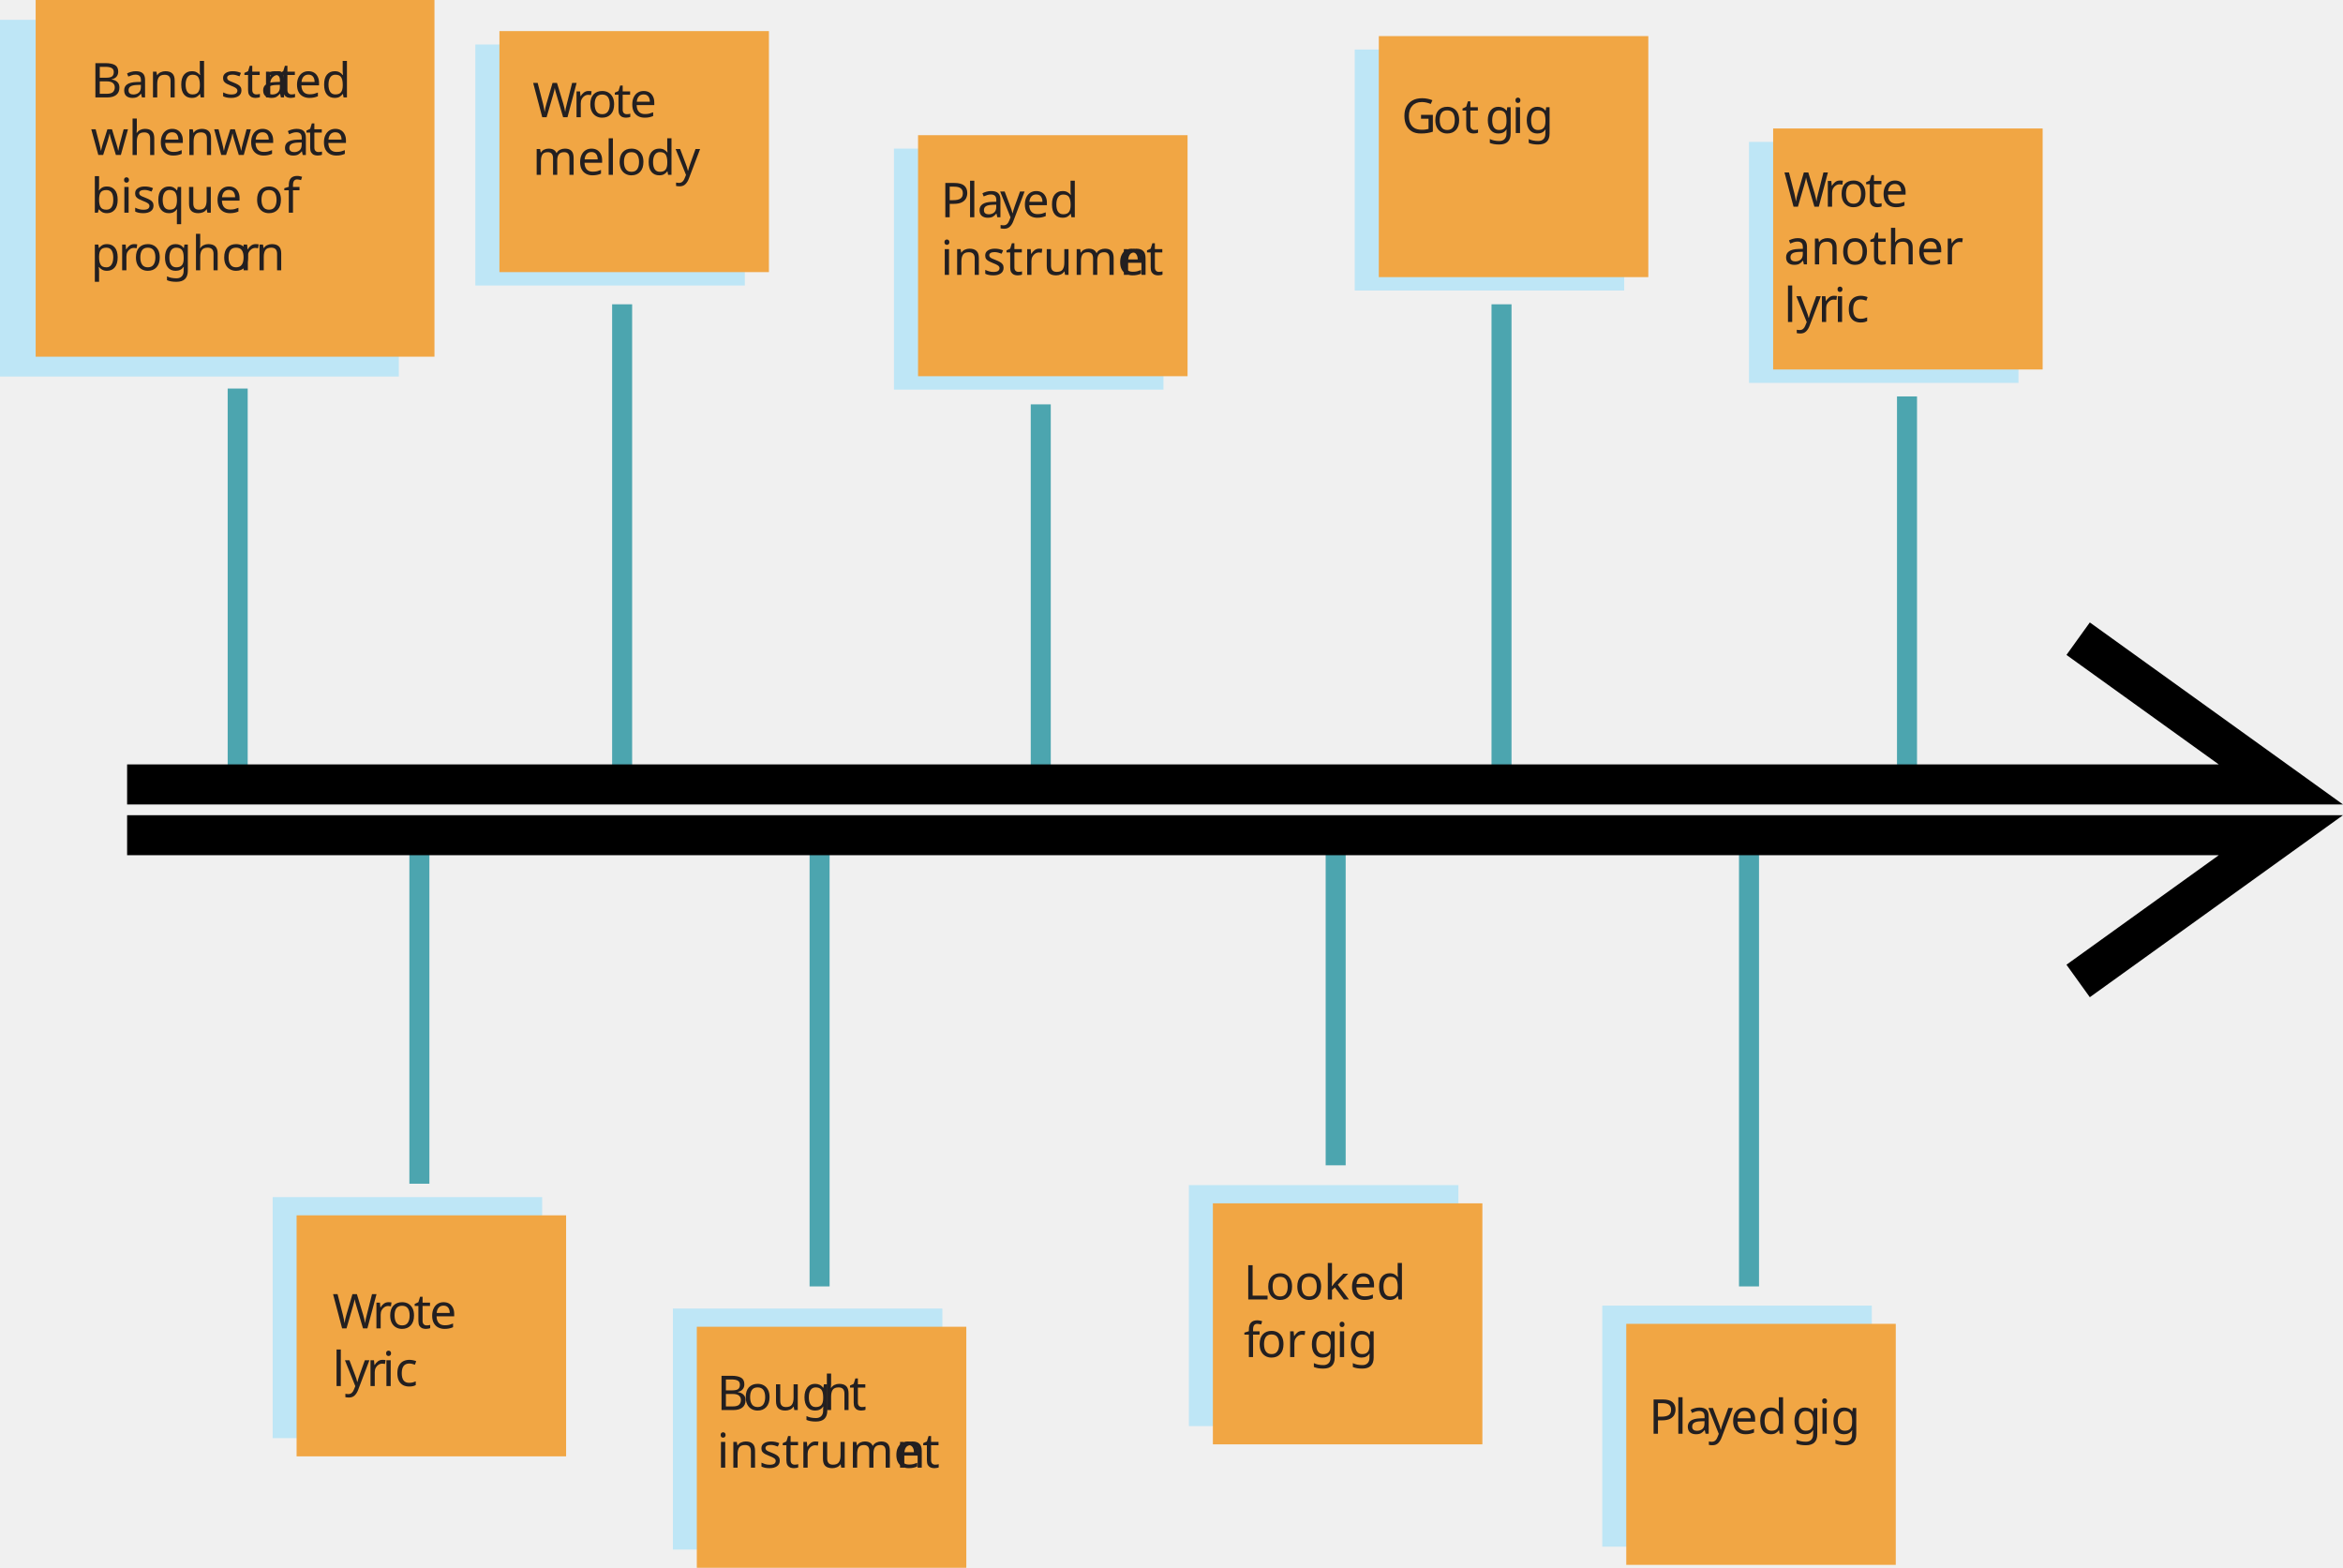
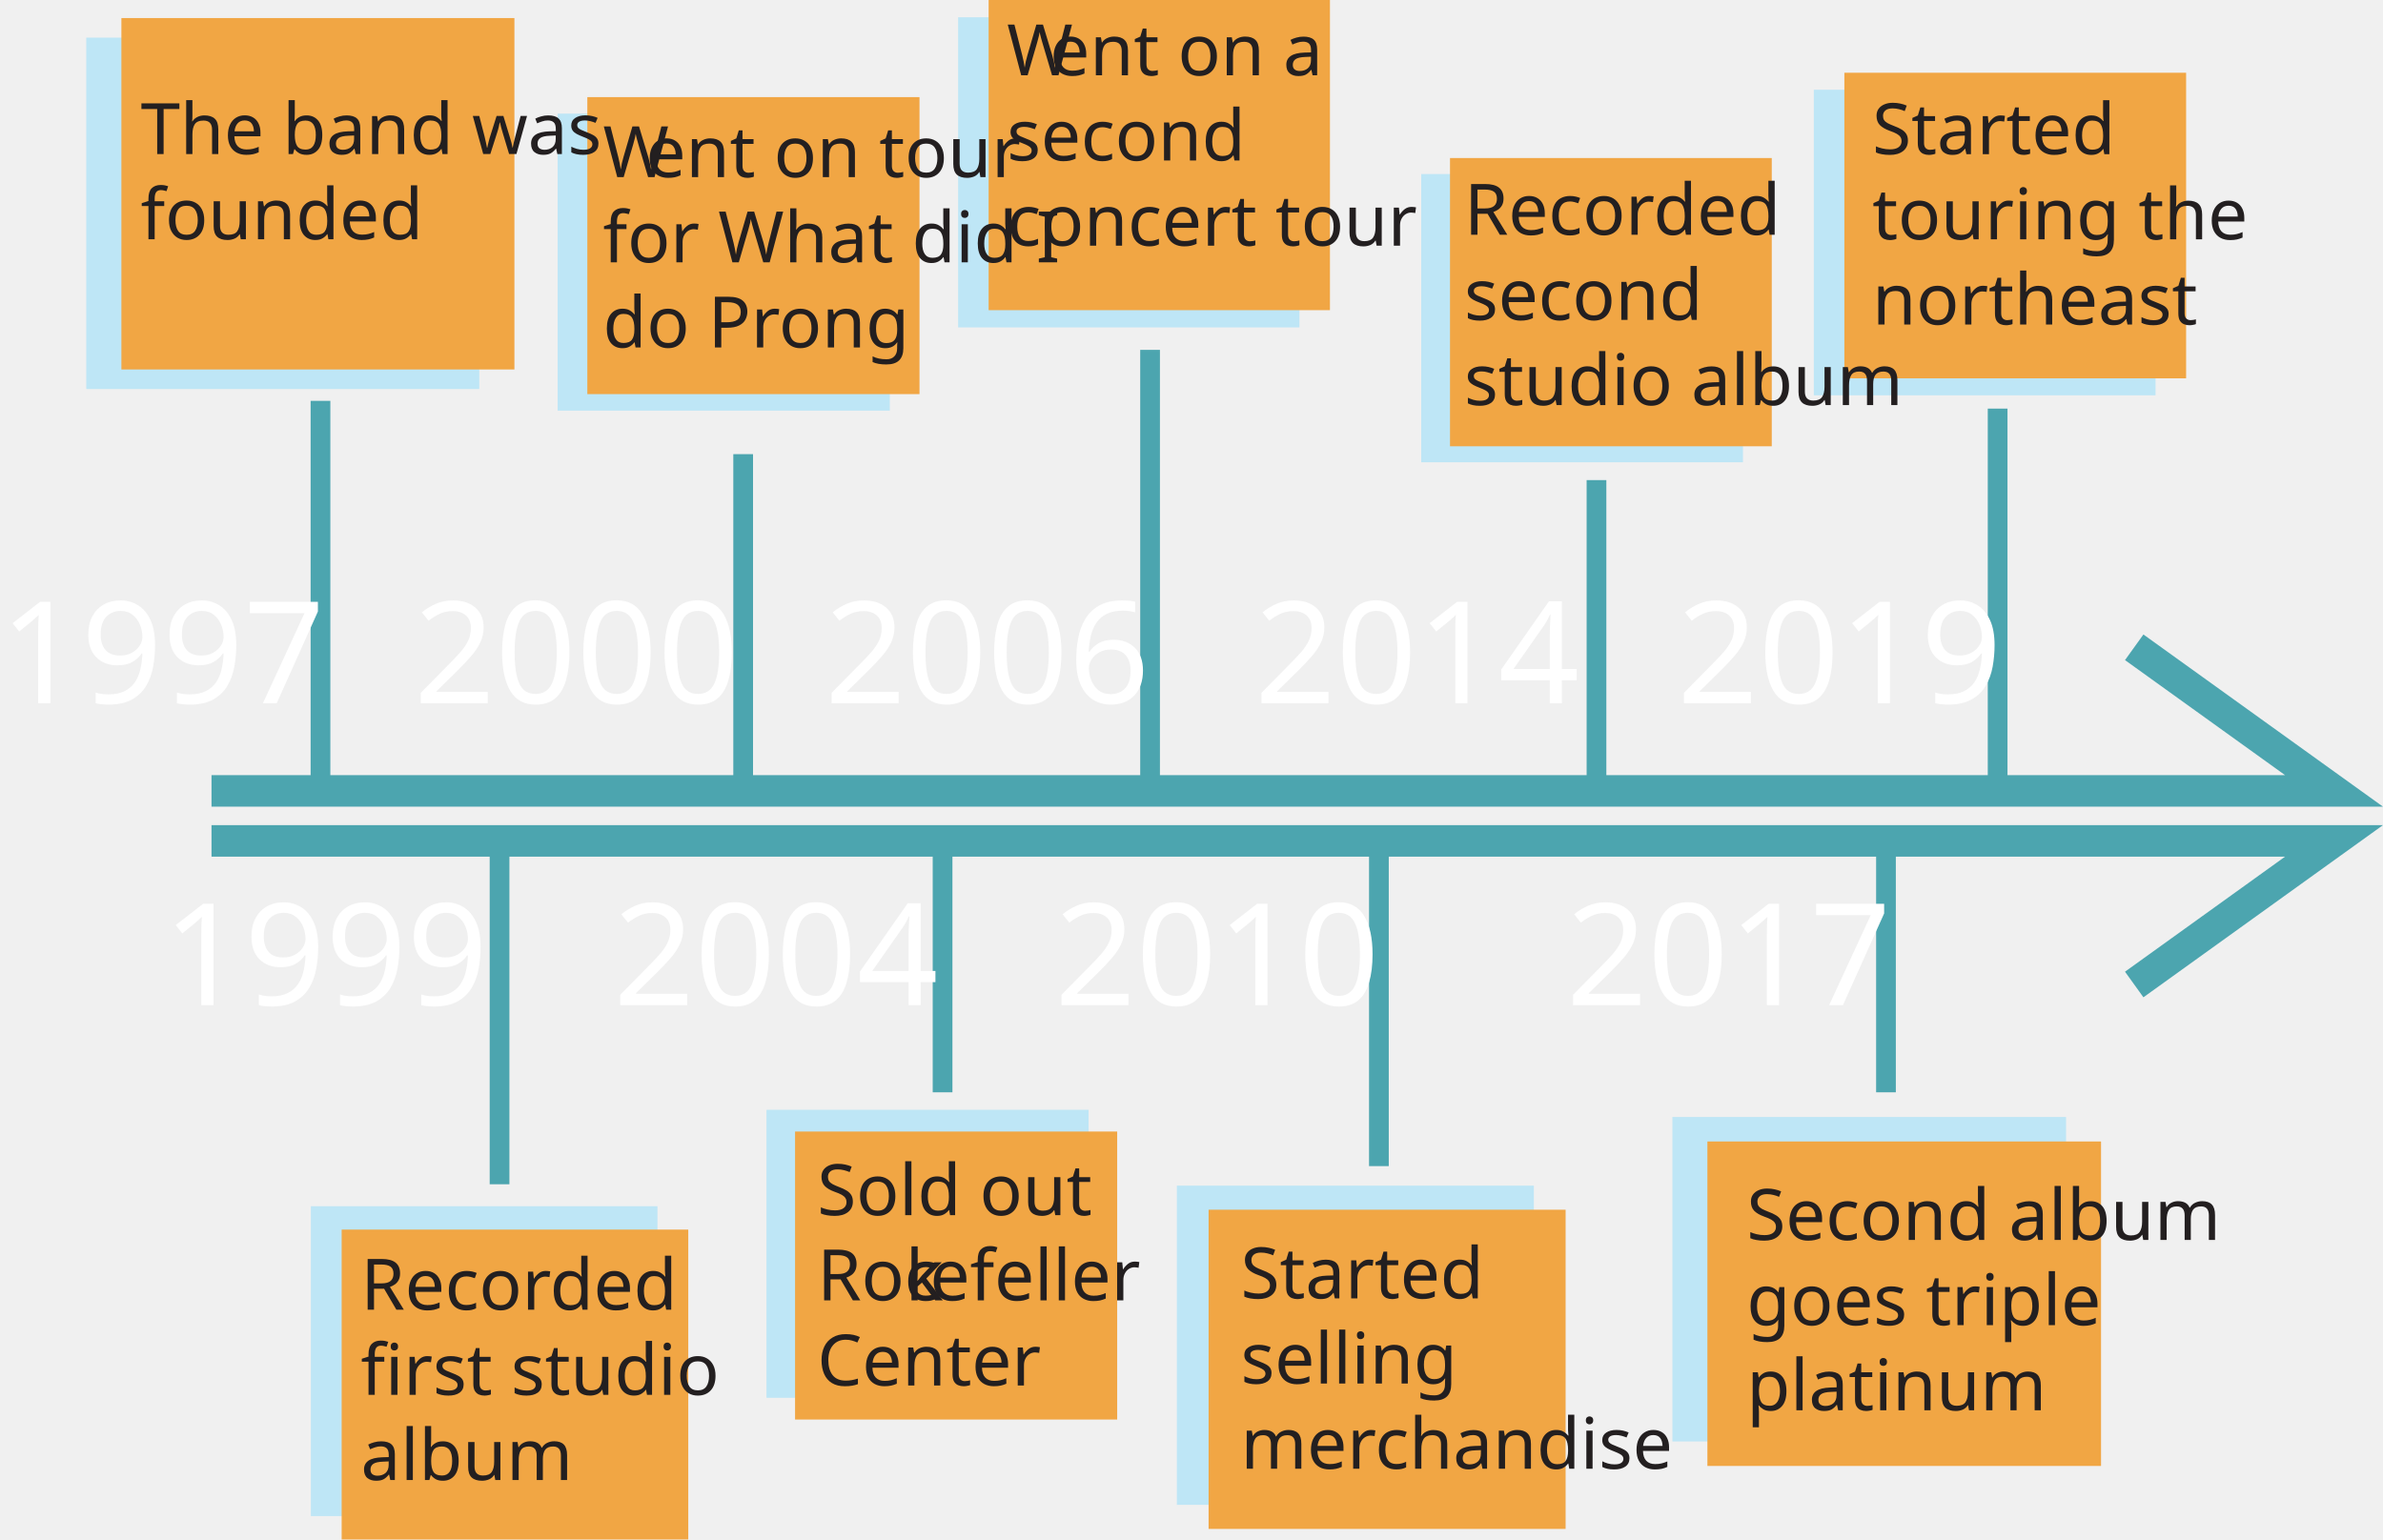
- <svg xmlns="http://www.w3.org/2000/svg" id="Layer_1" data-name="Layer 1" width="585.44" height="391.72" viewBox="0 0 585.44 391.72">
+ <svg xmlns="http://www.w3.org/2000/svg" id="Layer_1" data-name="Layer 1" viewBox="0 0 604.21 390.43">
  <defs>
-     <style>.cls-1{fill:#bee6f6;}.cls-2{fill:#f1a644;}.cls-3,.cls-4,.cls-5{fill:none;stroke-miterlimit:10;}.cls-3{stroke:#4ca5af;stroke-width:5px;}.cls-4{stroke:#000;}.cls-4,.cls-5{stroke-width:10px;}.cls-5{stroke:#231f20;stroke-linecap:round;}.cls-6{font-size:12px;fill:#231f20;font-family:PoplarStd;}.cls-7{letter-spacing:0.02em;}.cls-8{letter-spacing:-0.01em;}.cls-9{letter-spacing:-0.01em;}.cls-10{letter-spacing:0em;}.cls-11{letter-spacing:-0.01em;}.cls-12{letter-spacing:0em;}.cls-13{letter-spacing:-0.02em;}.cls-14{letter-spacing:0em;}.cls-15{letter-spacing:-0.01em;}.cls-16{letter-spacing:-0.01em;}.cls-17{letter-spacing:-0.01em;}.cls-18{letter-spacing:-0.01em;}.cls-19{letter-spacing:0em;}.cls-20{letter-spacing:-0.01em;}.cls-21{letter-spacing:0em;}.cls-22{letter-spacing:0em;}.cls-23{letter-spacing:-0.01em;}.cls-24{letter-spacing:-0.01em;}.cls-25{letter-spacing:-0.02em;}</style>
+     <style>.cls-1{fill:#bee6f6;}.cls-2{fill:#f1a644;}.cls-3,.cls-4,.cls-5{fill:none;stroke-miterlimit:10;}.cls-3,.cls-4{stroke:#4ca5af;}.cls-3{stroke-width:5px;}.cls-4{stroke-width:8px;}.cls-5{stroke:#fff;stroke-linecap:round;stroke-width:10px;}.cls-6{font-size:18px;fill:#231f20;font-family:PoplarStd, Poplar Std;}.cls-7{letter-spacing:-0.02em;}.cls-8{letter-spacing:-0.02em;}.cls-9{font-size:36px;fill:#fff;font-family:MyriadPro-Regular, Myriad Pro;}</style>
  </defs>
-   <rect class="cls-1" x="118.77" y="11.12" width="67.34" height="60.22" />
-   <rect class="cls-2" x="124.79" y="7.77" width="67.34" height="60.22" />
-   <rect class="cls-1" y="4.96" width="99.65" height="89.12" />
-   <rect class="cls-2" x="8.91" width="99.65" height="89.12" />
-   <line class="cls-3" x1="104.79" y1="208.68" x2="104.79" y2="295.76" />
-   <line class="cls-3" x1="204.79" y1="208.68" x2="204.79" y2="321.42" />
-   <line class="cls-3" x1="437.02" y1="208.68" x2="437.02" y2="321.42" />
-   <line class="cls-3" x1="333.74" y1="208.68" x2="333.74" y2="291.16" />
-   <line class="cls-3" x1="59.39" y1="196" x2="59.39" y2="97.08" />
-   <line class="cls-3" x1="155.45" y1="196" x2="155.45" y2="76.03" />
-   <line class="cls-3" x1="260.05" y1="196" x2="260.05" y2="101.03" />
-   <line class="cls-3" x1="476.5" y1="197.97" x2="476.5" y2="99.05" />
-   <line class="cls-3" x1="375.18" y1="196" x2="375.18" y2="76.03" />
-   <polyline class="cls-4" points="31.76 196 569.92 196 519.26 159.58" />
-   <path class="cls-5" d="M578.92,202.5" transform="translate(-9 -6.5)" />
-   <polyline class="cls-4" points="31.76 208.68 569.92 208.68 519.26 245.1" />
-   <text class="cls-6" transform="translate(22.68 24.34)">Band sta<tspan class="cls-7" x="42.77" y="0">r</tspan>
-     <tspan class="cls-8" x="46.98" y="0">t</tspan>
-     <tspan x="50.88" y="0">ed </tspan>
-     <tspan x="0" y="14.4">when </tspan>
-     <tspan class="cls-9" x="30.71" y="14.4">w</tspan>
-     <tspan x="39.42" y="14.4">e </tspan>
-     <tspan class="cls-10" x="47.98" y="14.4">a</tspan>
-     <tspan class="cls-11" x="53.71" y="14.4">t</tspan>
-     <tspan x="57.61" y="14.4">e </tspan>
-     <tspan x="0" y="28.8">bisque of </tspan>
-     <tspan x="0" y="43.2">p</tspan>
-     <tspan class="cls-9" x="6.83" y="43.2">r</tspan>
-     <tspan x="10.63" y="43.2">ogho</tspan>
-     <tspan class="cls-12" x="37.17" y="43.2">r</tspan>
-     <tspan x="41.15" y="43.2">n</tspan>
+   <rect class="cls-1" x="141.39" y="28.82" width="84.22" height="75.32" />
+   <rect class="cls-2" x="148.92" y="24.63" width="84.22" height="75.32" />
+   <rect class="cls-1" x="21.87" y="9.54" width="99.65" height="89.12" />
+   <rect class="cls-2" x="30.78" y="4.58" width="99.65" height="89.12" />
+   <line class="cls-3" x1="126.66" y1="213.26" x2="126.66" y2="300.34" />
+   <line class="cls-3" x1="238.99" y1="213.26" x2="238.99" y2="277.02" />
+   <line class="cls-3" x1="478.19" y1="213.26" x2="478.19" y2="277.02" />
+   <line class="cls-3" x1="349.62" y1="213.26" x2="349.62" y2="295.74" />
+   <line class="cls-3" x1="81.26" y1="200.58" x2="81.26" y2="101.66" />
+   <line class="cls-3" x1="188.43" y1="200.58" x2="188.43" y2="115.18" />
+   <line class="cls-3" x1="291.6" y1="200.58" x2="291.6" y2="88.73" />
+   <line class="cls-3" x1="506.5" y1="202.55" x2="506.5" y2="103.63" />
+   <line class="cls-3" x1="404.79" y1="200.58" x2="404.79" y2="121.76" />
+   <polyline class="cls-4" points="53.63 200.58 591.79 200.58 541.13 164.16" />
+   <path class="cls-5" d="M598.66,202.5" transform="translate(-6.87 -1.92)" />
+   <polyline class="cls-4" points="53.63 213.26 591.79 213.26 541.13 249.68" />
+   <text class="cls-6" transform="translate(35.67 39.08)">The band was <tspan x="0" y="21.6">founded</tspan>
  </text>
-   <rect class="cls-1" x="223.37" y="37.13" width="67.34" height="60.22" />
-   <rect class="cls-2" x="229.39" y="33.78" width="67.34" height="60.22" />
-   <rect class="cls-1" x="338.5" y="12.37" width="67.34" height="60.22" />
-   <rect class="cls-2" x="344.52" y="9.02" width="67.34" height="60.22" />
-   <rect class="cls-1" x="437.02" y="35.45" width="67.34" height="60.22" />
-   <rect class="cls-2" x="443.05" y="32.1" width="67.34" height="60.22" />
-   <rect class="cls-1" x="68.13" y="299.11" width="67.34" height="60.22" />
-   <rect class="cls-2" x="74.11" y="303.66" width="67.34" height="60.22" />
-   <rect class="cls-1" x="168.13" y="326.95" width="67.34" height="60.22" />
-   <rect class="cls-2" x="174.11" y="331.5" width="67.34" height="60.22" />
-   <rect class="cls-1" x="297.07" y="296.11" width="67.34" height="60.22" />
-   <rect class="cls-2" x="303.06" y="300.66" width="67.34" height="60.22" />
-   <rect class="cls-1" x="400.36" y="326.22" width="67.34" height="60.22" />
-   <rect class="cls-2" x="406.35" y="330.77" width="67.34" height="60.22" />
-   <text class="cls-6" transform="translate(83.08 331.91)">
-     <tspan class="cls-13">W</tspan>
-     <tspan class="cls-9" x="9.96" y="0">r</tspan>
-     <tspan x="13.76" y="0">o</tspan>
-     <tspan class="cls-11" x="20.35" y="0">t</tspan>
-     <tspan x="24.25" y="0">e </tspan>
-     <tspan x="0" y="14.4">ly</tspan>
-     <tspan class="cls-14" x="8.48" y="14.4">r</tspan>
-     <tspan x="12.46" y="14.4">ic</tspan>
+   <rect class="cls-1" x="242.93" y="4.38" width="86.54" height="78.66" />
+   <rect class="cls-2" x="250.67" width="86.54" height="78.66" />
+   <rect class="cls-1" x="360.35" y="44.14" width="81.58" height="73.1" />
+   <rect class="cls-2" x="367.65" y="40.08" width="81.58" height="73.1" />
+   <rect class="cls-1" x="459.89" y="22.76" width="86.65" height="77.5" />
+   <rect class="cls-2" x="467.64" y="18.45" width="86.65" height="77.5" />
+   <rect class="cls-1" x="78.82" y="305.91" width="87.88" height="78.59" />
+   <rect class="cls-2" x="86.63" y="311.84" width="87.88" height="78.59" />
+   <rect class="cls-1" x="194.34" y="281.46" width="81.67" height="73.04" />
+   <rect class="cls-2" x="201.59" y="286.97" width="81.67" height="73.04" />
+   <rect class="cls-1" x="298.39" y="300.69" width="90.52" height="80.95" />
+   <rect class="cls-2" x="306.44" y="306.8" width="90.52" height="80.95" />
+   <rect class="cls-1" x="424.04" y="283.28" width="99.81" height="82.29" />
+   <rect class="cls-2" x="432.91" y="289.49" width="99.81" height="82.29" />
+   <text class="cls-6" transform="translate(91.47 332.15)">Recorded <tspan x="0" y="21.6">first studio </tspan>
+     <tspan x="0" y="43.2">album</tspan>
  </text>
-   <text class="cls-6" transform="translate(133.08 29.28)">
-     <tspan class="cls-13">W</tspan>
-     <tspan class="cls-9" x="9.96" y="0">r</tspan>
-     <tspan x="13.76" y="0">o</tspan>
-     <tspan class="cls-11" x="20.35" y="0">t</tspan>
-     <tspan x="24.25" y="0">e </tspan>
-     <tspan x="0" y="14.4">melody</tspan>
+   <text class="cls-6" transform="translate(152.88 44.92)">
+     <tspan class="cls-7">W</tspan>
+     <tspan x="10.87" y="0">ent on tour </tspan>
+     <tspan x="0" y="21.6">for What did I </tspan>
+     <tspan x="0" y="43.2">do Prong</tspan>
  </text>
-   <text class="cls-6" transform="translate(179.13 352.31)">
-     <tspan class="cls-14">B</tspan>
-     <tspan x="6.55" y="0">oug</tspan>
-     <tspan class="cls-10" x="26.46" y="0">h</tspan>
-     <tspan x="33.07" y="0">t </tspan>
-     <tspan x="0" y="14.4">instrume</tspan>
-     <tspan class="cls-10" x="44.75" y="14.4">n</tspan>
-     <tspan x="51.36" y="14.4">t</tspan>
+   <text class="cls-6" transform="translate(207.21 308.18)">Sold out <tspan x="0" y="21.6">Roc</tspan>
+     <tspan class="cls-8" x="22.37" y="21.6">k</tspan>
+     <tspan x="28.57" y="21.6">efeller </tspan>
+     <tspan x="0" y="43.2">Center</tspan>
  </text>
-   <text class="cls-6" transform="translate(235.05 54.28)">
-     <tspan class="cls-15">P</tspan>
-     <tspan x="6.32" y="0">l</tspan>
-     <tspan class="cls-16" x="9.16" y="0">a</tspan>
-     <tspan class="cls-9" x="14.84" y="0">y</tspan>
-     <tspan x="20.38" y="0">ed </tspan>
-     <tspan x="0" y="14.4">instrume</tspan>
-     <tspan class="cls-10" x="44.75" y="14.4">n</tspan>
-     <tspan x="51.36" y="14.4">t</tspan>
+   <text class="cls-6" transform="translate(255.3 19.1)">
+     <tspan class="cls-7">W</tspan>
+     <tspan x="10.87" y="0">ent on a </tspan>
+     <tspan x="0" y="21.6">second </tspan>
+     <tspan x="0" y="43.2">concert tour</tspan>
  </text>
-   <text class="cls-6" transform="translate(310.74 324.68)">
-     <tspan class="cls-17">L</tspan>
-     <tspan x="5.5" y="0">ooked </tspan>
-     <tspan class="cls-18" x="0" y="14.4">f</tspan>
-     <tspan class="cls-19" x="3.35" y="14.4">or </tspan>
-     <tspan class="cls-20" x="16.4" y="14.4">g</tspan>
-     <tspan x="23.04" y="14.4">ig</tspan>
+   <text class="cls-6" transform="translate(314.58 329.28)">Started <tspan x="0" y="21.6" xml:space="preserve">selling       </tspan>
+     <tspan x="0" y="43.2">merchandise</tspan>
  </text>
-   <text class="cls-6" transform="translate(350.18 33.23)">
-     <tspan class="cls-21">G</tspan>
-     <tspan x="7.81" y="0">ot </tspan>
-     <tspan class="cls-20" x="20.92" y="0">g</tspan>
-     <tspan x="27.55" y="0">ig</tspan>
+   <text class="cls-6" transform="translate(371.25 59.53)">Recorded <tspan x="0" y="21.6">second </tspan>
+     <tspan x="0" y="43.2">studio album</tspan>
  </text>
-   <text class="cls-6" transform="translate(412.02 358.23)">
-     <tspan class="cls-22">P</tspan>
-     <tspan x="6.32" y="0">l</tspan>
-     <tspan class="cls-23" x="9.16" y="0">a</tspan>
-     <tspan class="cls-24" x="14.84" y="0">y</tspan>
-     <tspan x="20.38" y="0">ed </tspan>
-     <tspan class="cls-8" x="35.7" y="0">g</tspan>
-     <tspan x="42.34" y="0">ig</tspan>
+   <text class="cls-6" transform="translate(442.87 314.46)">Second album <tspan x="0" y="21.6">goes triple </tspan>
+     <tspan x="0" y="43.2">platinum</tspan>
  </text>
-   <text class="cls-6" transform="translate(445.74 51.65)">
-     <tspan class="cls-25">W</tspan>
-     <tspan class="cls-24" x="9.96" y="0">r</tspan>
-     <tspan x="13.76" y="0">o</tspan>
-     <tspan class="cls-8" x="20.35" y="0">t</tspan>
-     <tspan x="24.25" y="0">e </tspan>
-     <tspan x="0" y="14.4">another </tspan>
-     <tspan x="0" y="28.8">ly</tspan>
-     <tspan class="cls-14" x="8.48" y="28.8">r</tspan>
-     <tspan x="12.46" y="28.8">ic</tspan>
+   <text class="cls-6" transform="translate(474.72 39.1)">Started <tspan x="0" y="21.6">touring the </tspan>
+     <tspan x="0" y="43.2">northeast</tspan>
  </text>
+   <text class="cls-9" transform="translate(0 178.34)">1997</text>
+   <text class="cls-9" transform="translate(41.36 254.91)">1999</text>
+   <text class="cls-9" transform="translate(155.53 254.91)">2004</text>
+   <text class="cls-9" transform="translate(267.41 254.91)">2010</text>
+   <text class="cls-9" transform="translate(397.12 254.91)">2017</text>
+   <text class="cls-9" transform="translate(104.95 178.34)">2000</text>
+   <text class="cls-9" transform="translate(209.12 178.34)">2006</text>
+   <text class="cls-9" transform="translate(318.11 178.34)">2014</text>
+   <text class="cls-9" transform="translate(425.23 178.34)">2019</text>
</svg>
